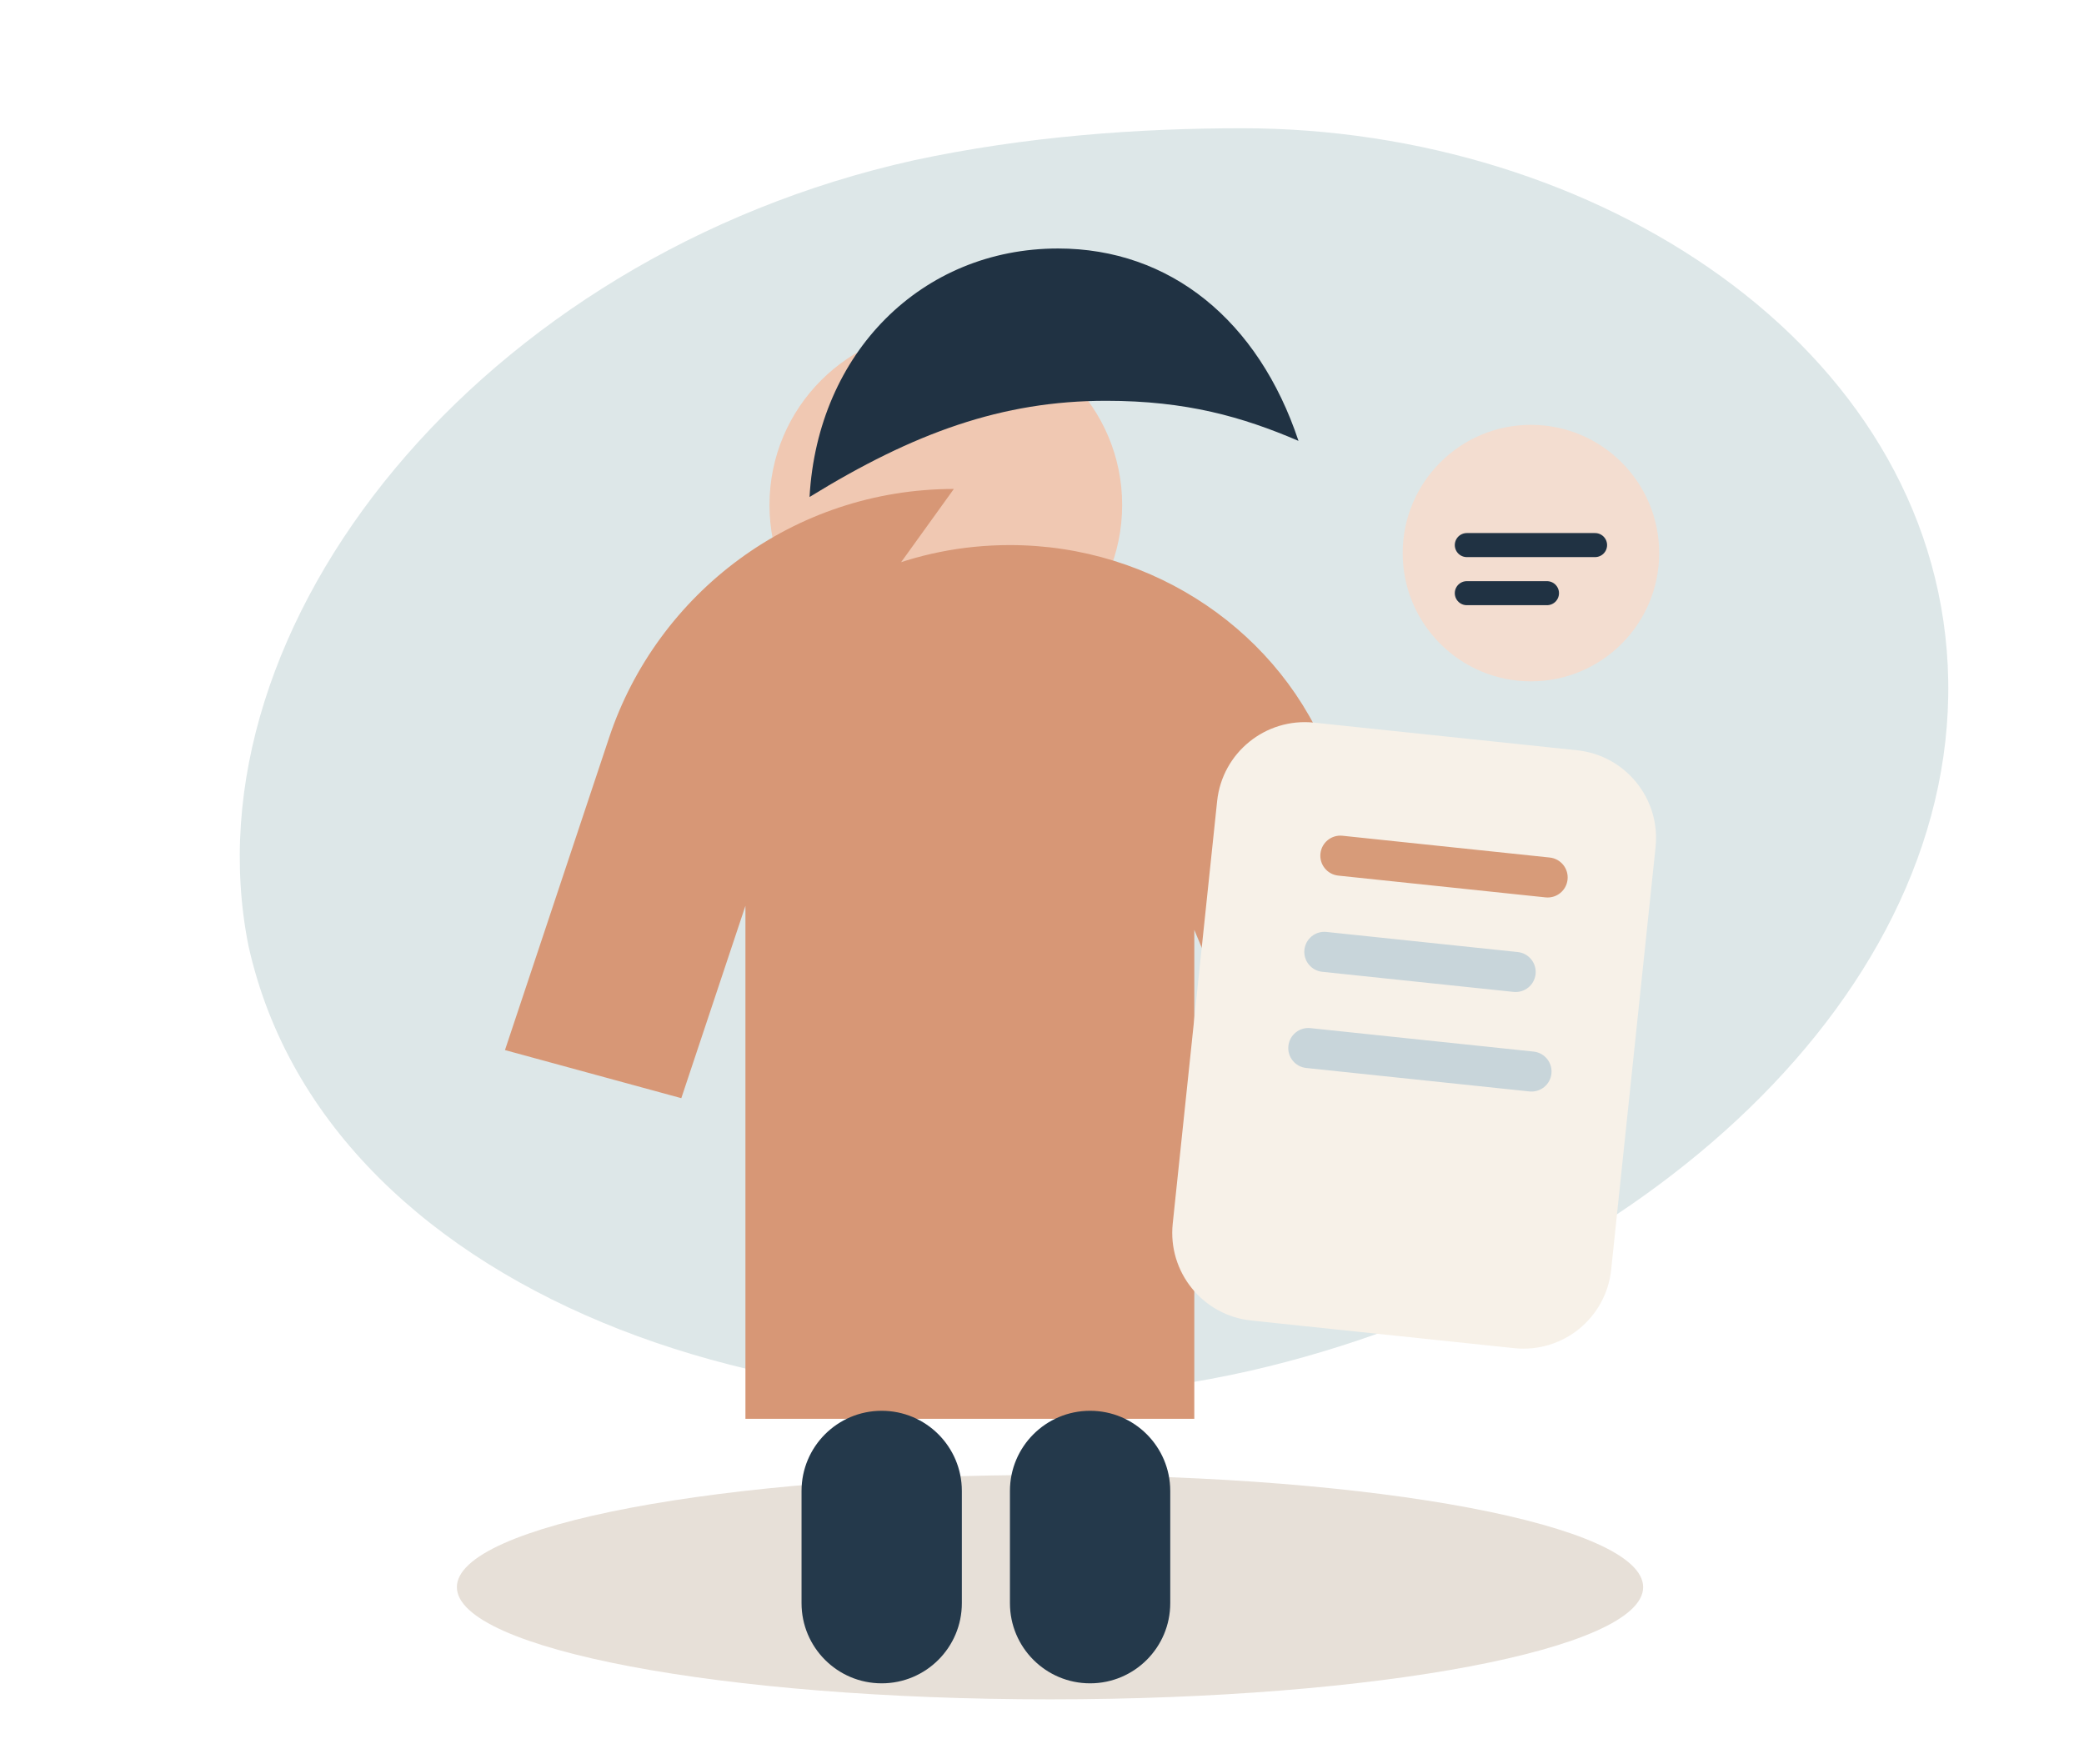
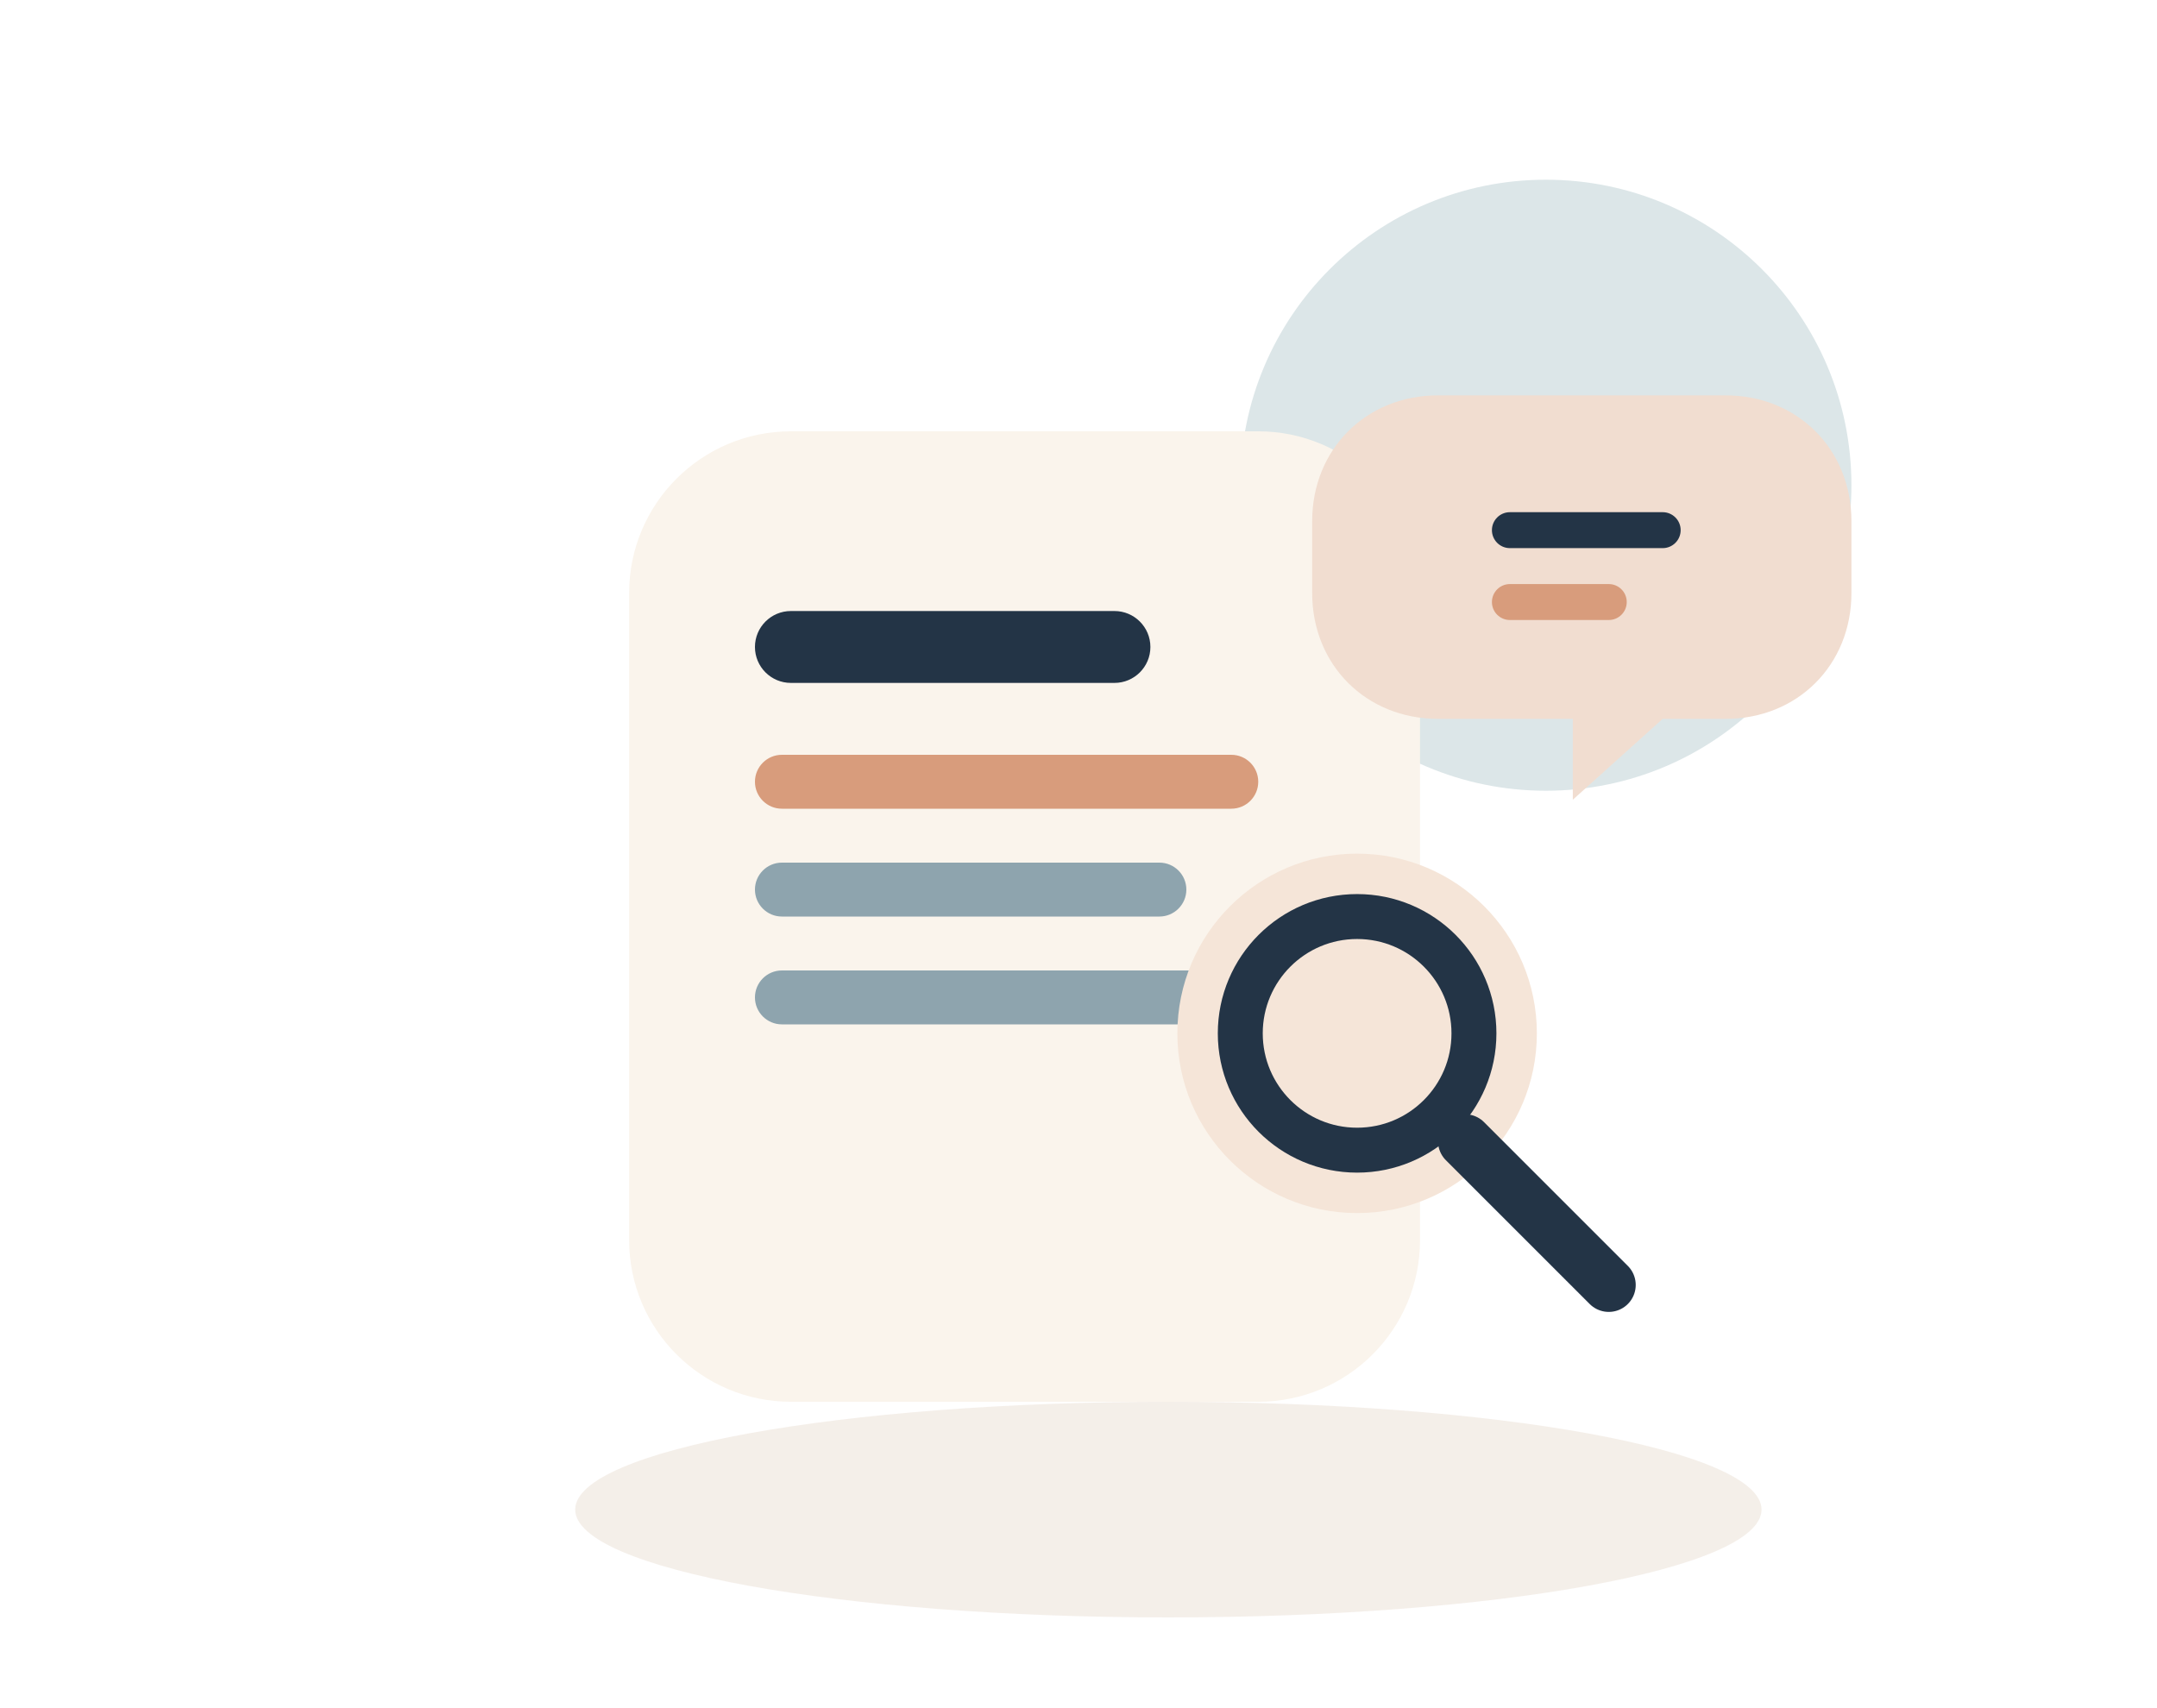
- <svg xmlns="http://www.w3.org/2000/svg" viewBox="0 0 260 220" fill="none">
-   <path d="M155 16c44 0 86 27 88 67 2 41-39 77-87 88-53 12-115-8-125-53-8-40 29-86 83-98 14-3 28-4 41-4Z" fill="#DDE7E8" />
-   <ellipse cx="131" cy="198" rx="74" ry="14" fill="#E7E0D8" />
-   <circle cx="118" cy="63" r="22" fill="#F0C8B2" />
-   <path d="M101 62c1-18 14-31 31-31 14 0 25 9 30 24-7-3-14-5-24-5-13 0-24 4-37 12Z" fill="#203243" />
-   <path d="M83 111c0-24 19-43 43-43 18 0 34 11 40 27l14 37-21 8-10-24v61H93v-64l-8 24-22-6 13-39c6-18 23-31 43-31Z" fill="#D79776" />
-   <rect x="100" y="176" width="20" height="34" rx="10" fill="#24394B" />
-   <rect x="126" y="176" width="20" height="34" rx="10" fill="#24394B" />
-   <rect x="153" y="89" width="55" height="75" rx="11" transform="rotate(6 153 89)" fill="#F7F1E8" />
-   <rect x="165" y="104" width="31" height="5" rx="2.5" transform="rotate(6 165 104)" fill="#D79B79" />
-   <rect x="163" y="116" width="29" height="5" rx="2.5" transform="rotate(6 163 116)" fill="#C8D5DA" />
-   <rect x="161" y="128" width="33" height="5" rx="2.5" transform="rotate(6 161 128)" fill="#C8D5DA" />
-   <circle cx="191" cy="69" r="16" fill="#F3DDD0" />
-   <path d="M183 68h16M183 74h10" stroke="#203243" stroke-linecap="round" stroke-width="3" />
+ <svg xmlns="http://www.w3.org/2000/svg" viewBox="0 0 240 190" fill="none">
+   <ellipse cx="130" cy="168" rx="66" ry="12" fill="#EADFD4" opacity=".5" />
+   <circle cx="172" cy="54" r="34" fill="#DCE6E8" />
+   <rect x="70" y="48" width="88" height="108" rx="18" fill="#FAF4EC" />
+   <rect x="84" y="68" width="44" height="8" rx="4" fill="#233446" />
+   <rect x="84" y="84" width="56" height="6" rx="3" fill="#D89C7C" />
+   <rect x="84" y="96" width="48" height="6" rx="3" fill="#8EA4AE" />
+   <rect x="84" y="108" width="52" height="6" rx="3" fill="#8EA4AE" />
+   <circle cx="151" cy="115" r="20" fill="#F5E5D8" />
+   <circle cx="151" cy="115" r="13" stroke="#233446" stroke-width="5" />
+   <path d="M163 127l16 16" stroke="#233446" stroke-linecap="round" stroke-width="6" />
+   <path d="M160 44h32c8 0 14 6 14 14v8c0 8-6 14-14 14h-7l-10 9v-9h-15c-8 0-14-6-14-14v-8c0-8 6-14 14-14Z" fill="#F1DDD0" />
+   <rect x="166" y="57" width="21" height="4" rx="2" fill="#233446" />
+   <rect x="166" y="65" width="15" height="4" rx="2" fill="#D89C7C" />
</svg>
